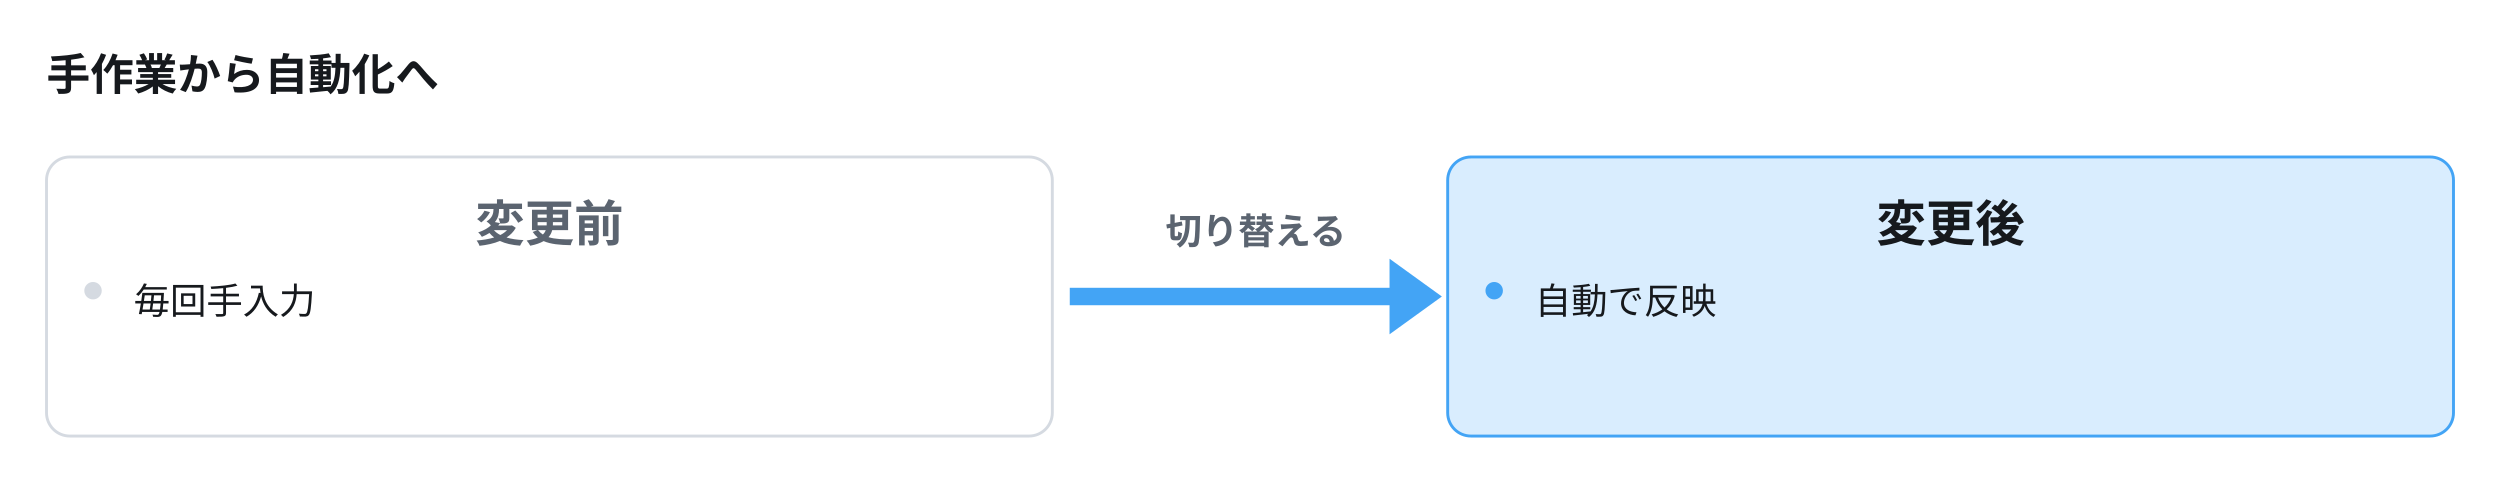
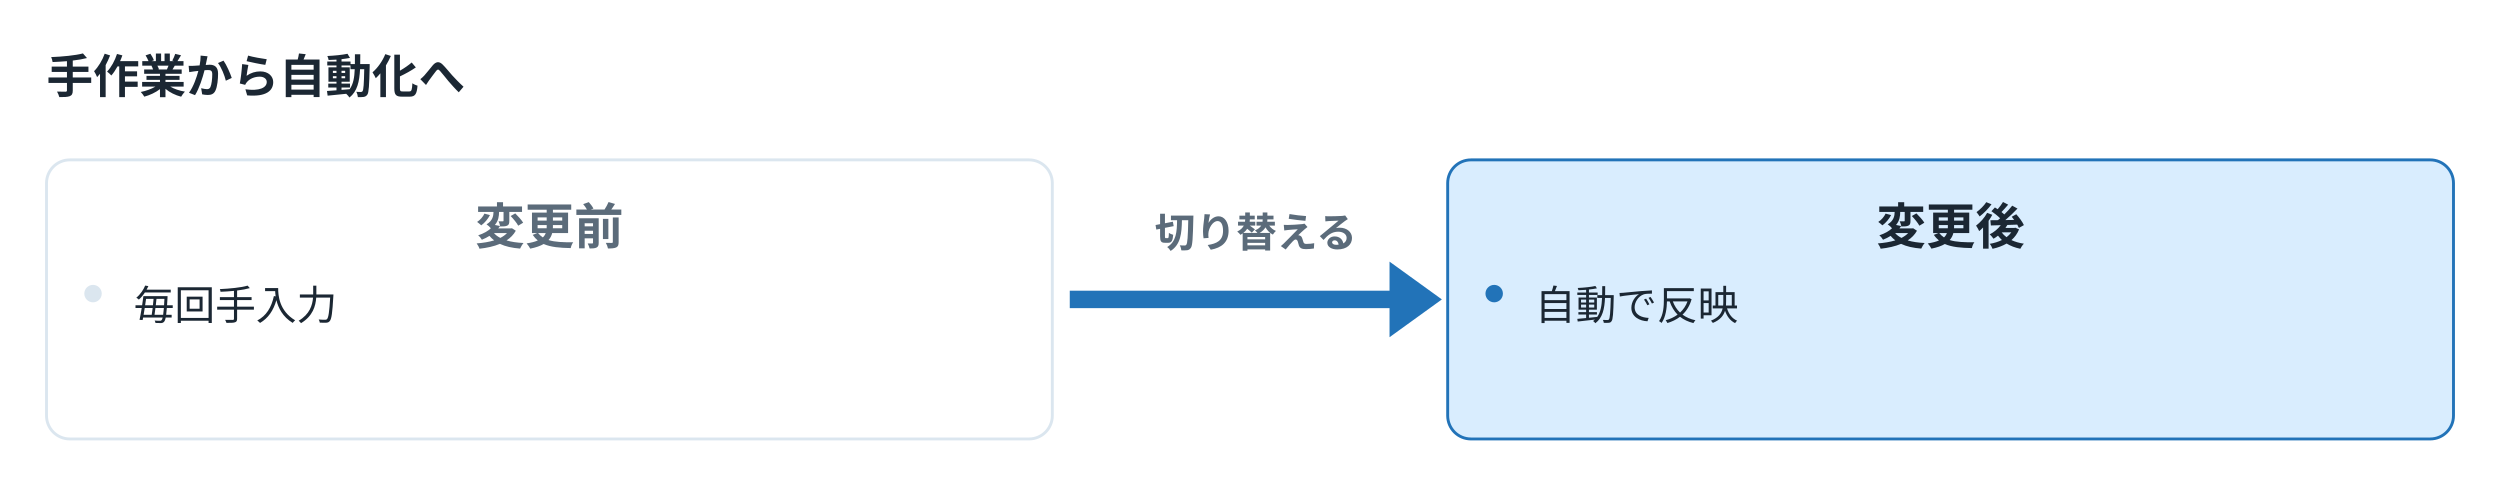
- <svg id="hbdg-dg-before-after-1" role="img" viewBox="0 0 860 166">
-   <text x="16" y="31" fill="var(--ink, #16191d)" font-size="15" text-anchor="start" font-weight="700">手作業から自動化へ</text>
-   <rect x="16" y="54" width="346" height="96" rx="8" fill="var(--surface, #ffffff)" stroke="var(--rule, #d5dae1)" stroke-width="1" />
-   <text x="189" y="83" fill="var(--ink-muted, #5b6470)" font-size="17" text-anchor="middle" font-weight="700">変更前</text>
-   <circle cx="32" cy="100" r="3" fill="var(--rule, #d5dae1)" aria-hidden="true" />
-   <text x="46" y="108" fill="var(--ink, #16191d)" font-size="12.5" text-anchor="start">毎回手入力</text>
-   <rect x="498" y="54" width="346" height="96" rx="8" fill="var(--pop-primary-soft, #d9edfe)" stroke="var(--pop-primary, #43a4f5)" stroke-width="1" />
-   <text x="671" y="83" fill="var(--ink, #16191d)" font-size="17" text-anchor="middle" font-weight="700">変更後</text>
-   <circle cx="514" cy="100" r="3" fill="var(--pop-primary, #43a4f5)" aria-hidden="true" />
-   <text x="528" y="108" fill="var(--ink, #16191d)" font-size="12.5" text-anchor="start">自動で反映</text>
-   <text x="432" y="84" fill="var(--ink-muted, #5b6470)" font-size="12.5" text-anchor="middle" font-weight="600">切り替える</text>
-   <path d="M 368 102 L 480 102" fill="none" stroke="var(--pop-primary, #43a4f5)" stroke-width="6" aria-hidden="true" />
-   <path d="M 496 102 L 478 115 L 478 89 Z" fill="var(--pop-primary, #43a4f5)" aria-hidden="true" />
+ <svg id="hbdg-dg-before-after-1" role="img" viewBox="0 0 860 167">
+   <text x="16" y="32" fill="var(--ink, #1b2733)" font-size="16" text-anchor="start" font-weight="700">手作業から自動化へ</text>
+   <rect x="16" y="55" width="346" height="96" rx="8" fill="var(--surface, #ffffff)" stroke="var(--line, #dbe6ef)" stroke-width="1" />
+   <text x="189" y="84" fill="var(--ink-muted, #5b6b7a)" font-size="17" text-anchor="middle" font-weight="700">変更前</text>
+   <circle cx="32" cy="101" r="3" fill="var(--line, #dbe6ef)" aria-hidden="true" />
+   <text x="46" y="110" fill="var(--ink, #1b2733)" font-size="14" text-anchor="start">毎回手入力</text>
+   <rect x="498" y="55" width="346" height="96" rx="8" fill="var(--pop-primary-soft, #d9edfe)" stroke="var(--pop-primary-deep, #2273b8)" stroke-width="1" />
+   <text x="671" y="84" fill="var(--ink, #1b2733)" font-size="17" text-anchor="middle" font-weight="700">変更後</text>
+   <circle cx="514" cy="101" r="3" fill="var(--pop-primary-deep, #2273b8)" aria-hidden="true" />
+   <text x="528" y="110" fill="var(--ink, #1b2733)" font-size="14" text-anchor="start">自動で反映</text>
+   <text x="432" y="85" fill="var(--ink-muted, #5b6b7a)" font-size="14" text-anchor="middle" font-weight="600">切り替える</text>
+   <path d="M 368 103 L 480 103" fill="none" stroke="var(--pop-primary-deep, #2273b8)" stroke-width="6" aria-hidden="true" />
+   <path d="M 496 103 L 478 116 L 478 90 Z" fill="var(--pop-primary-deep, #2273b8)" aria-hidden="true" />
</svg>
